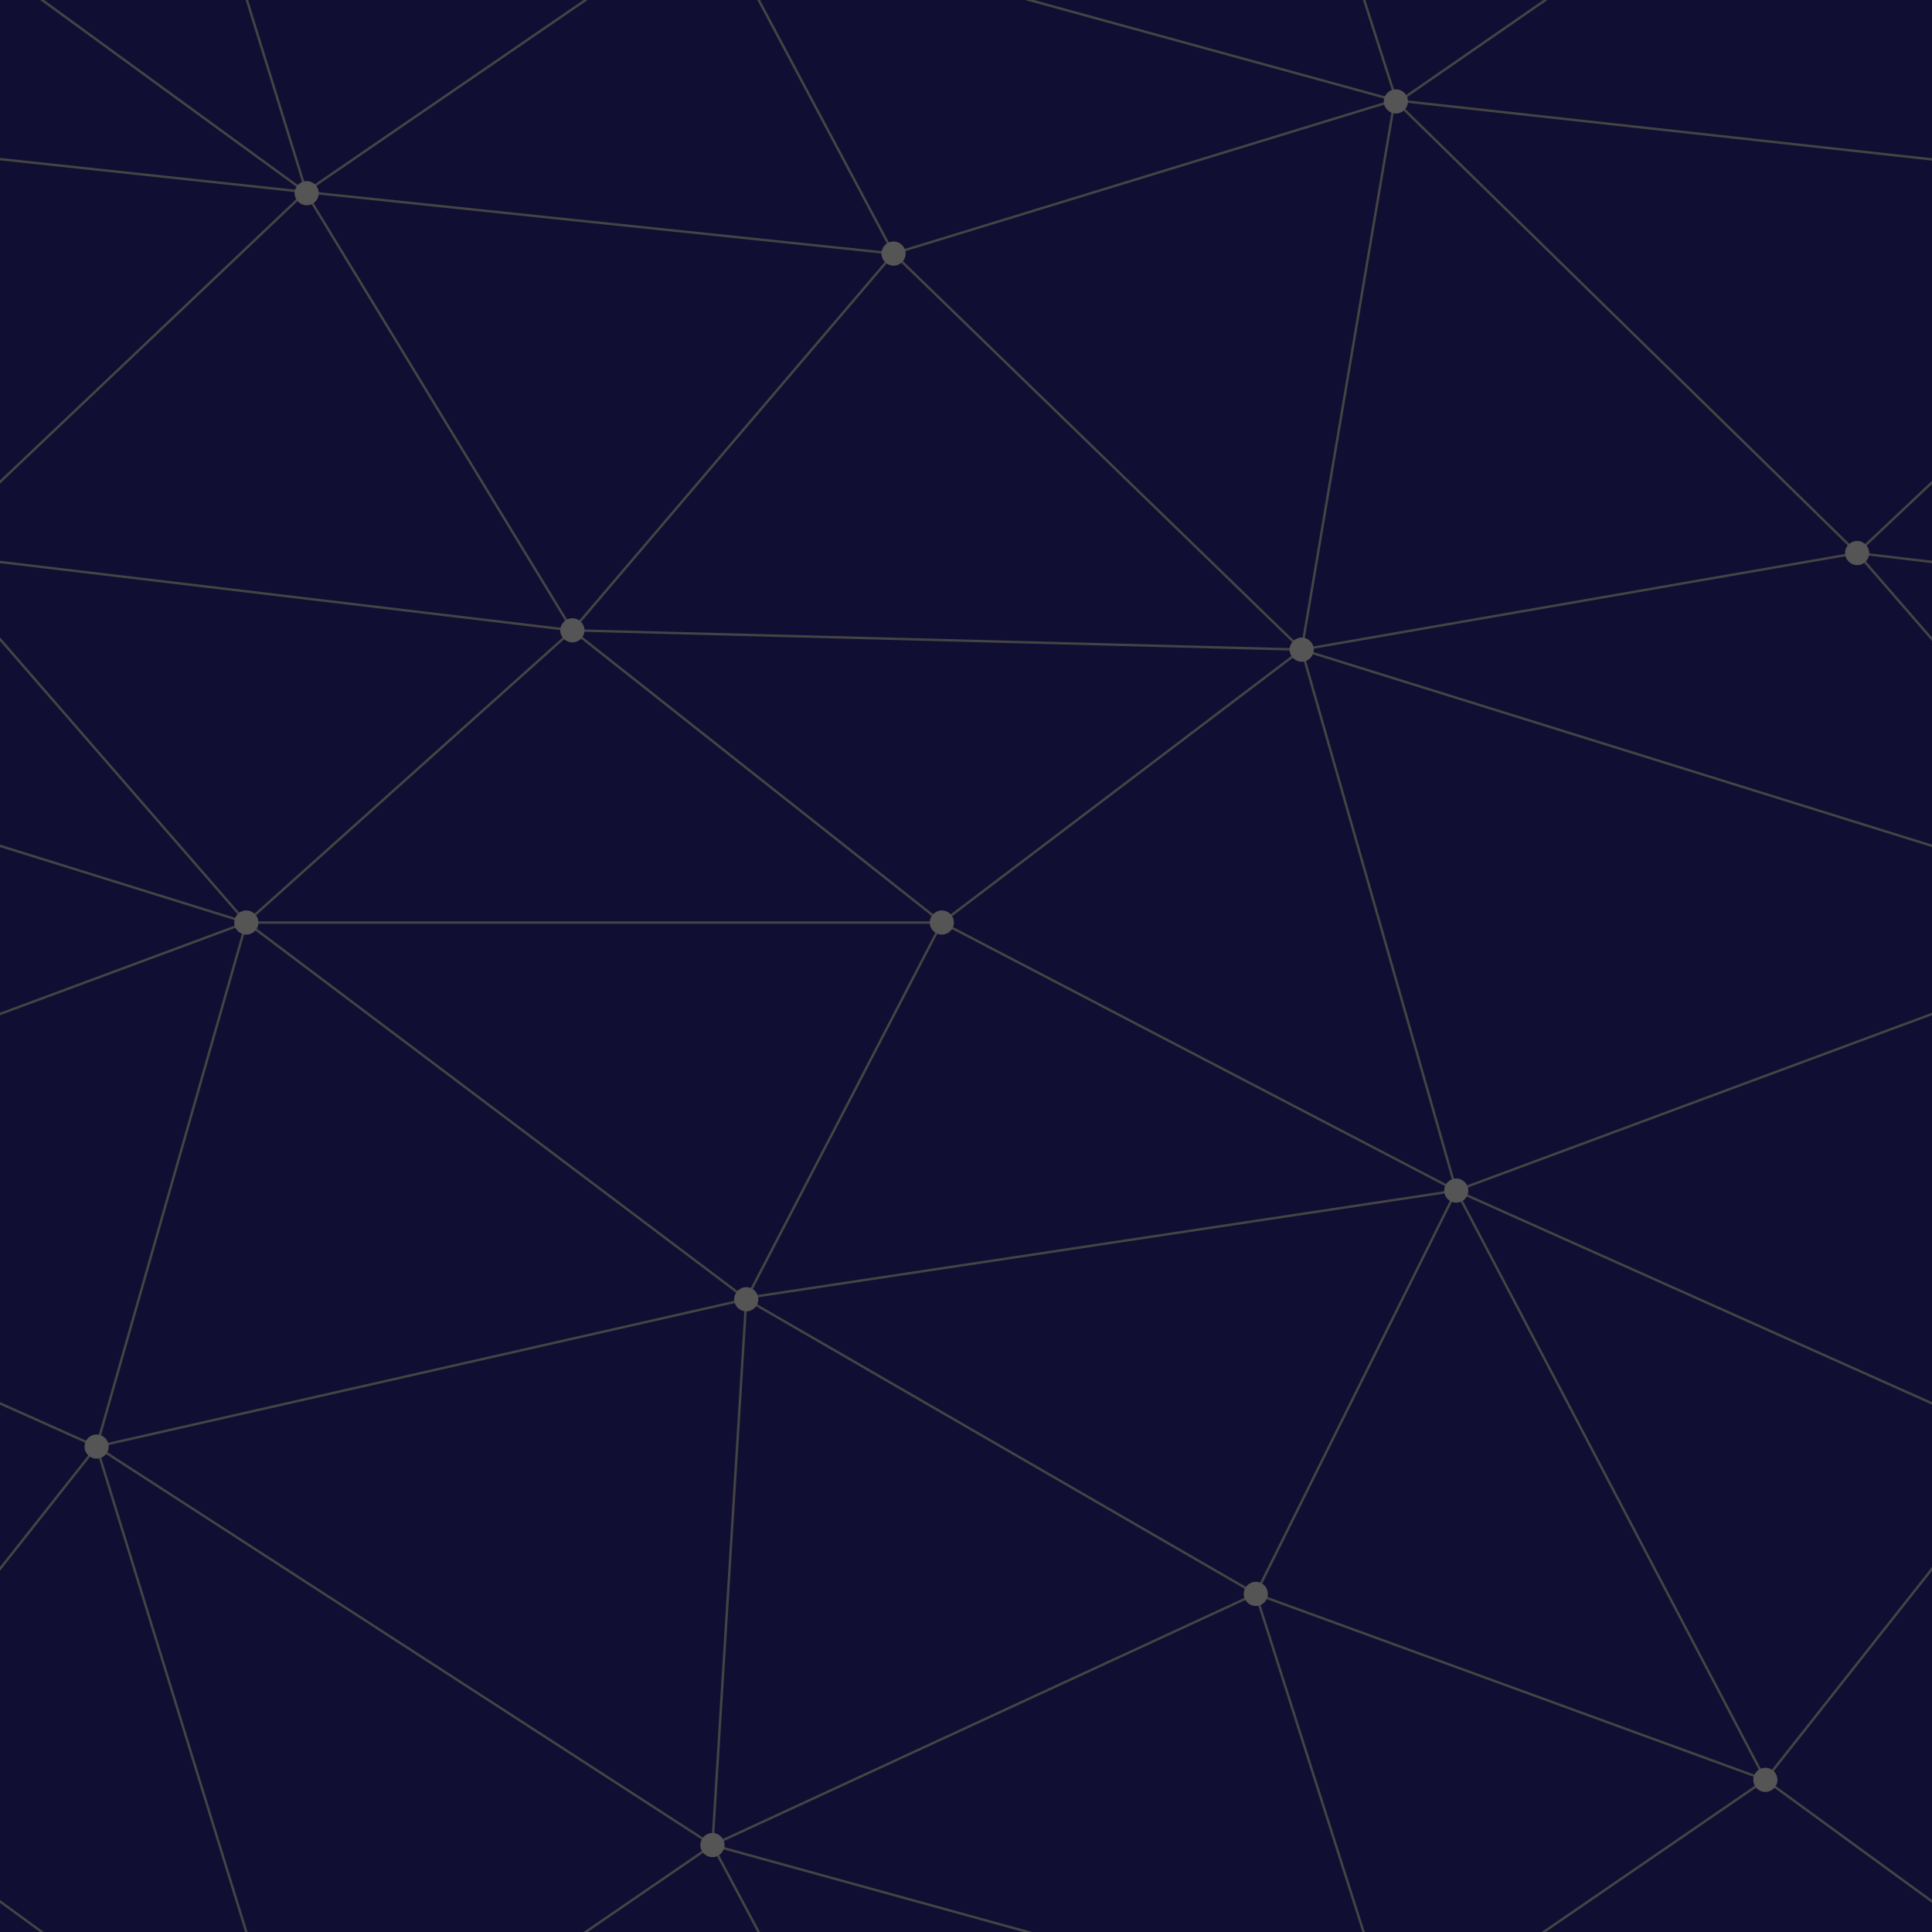
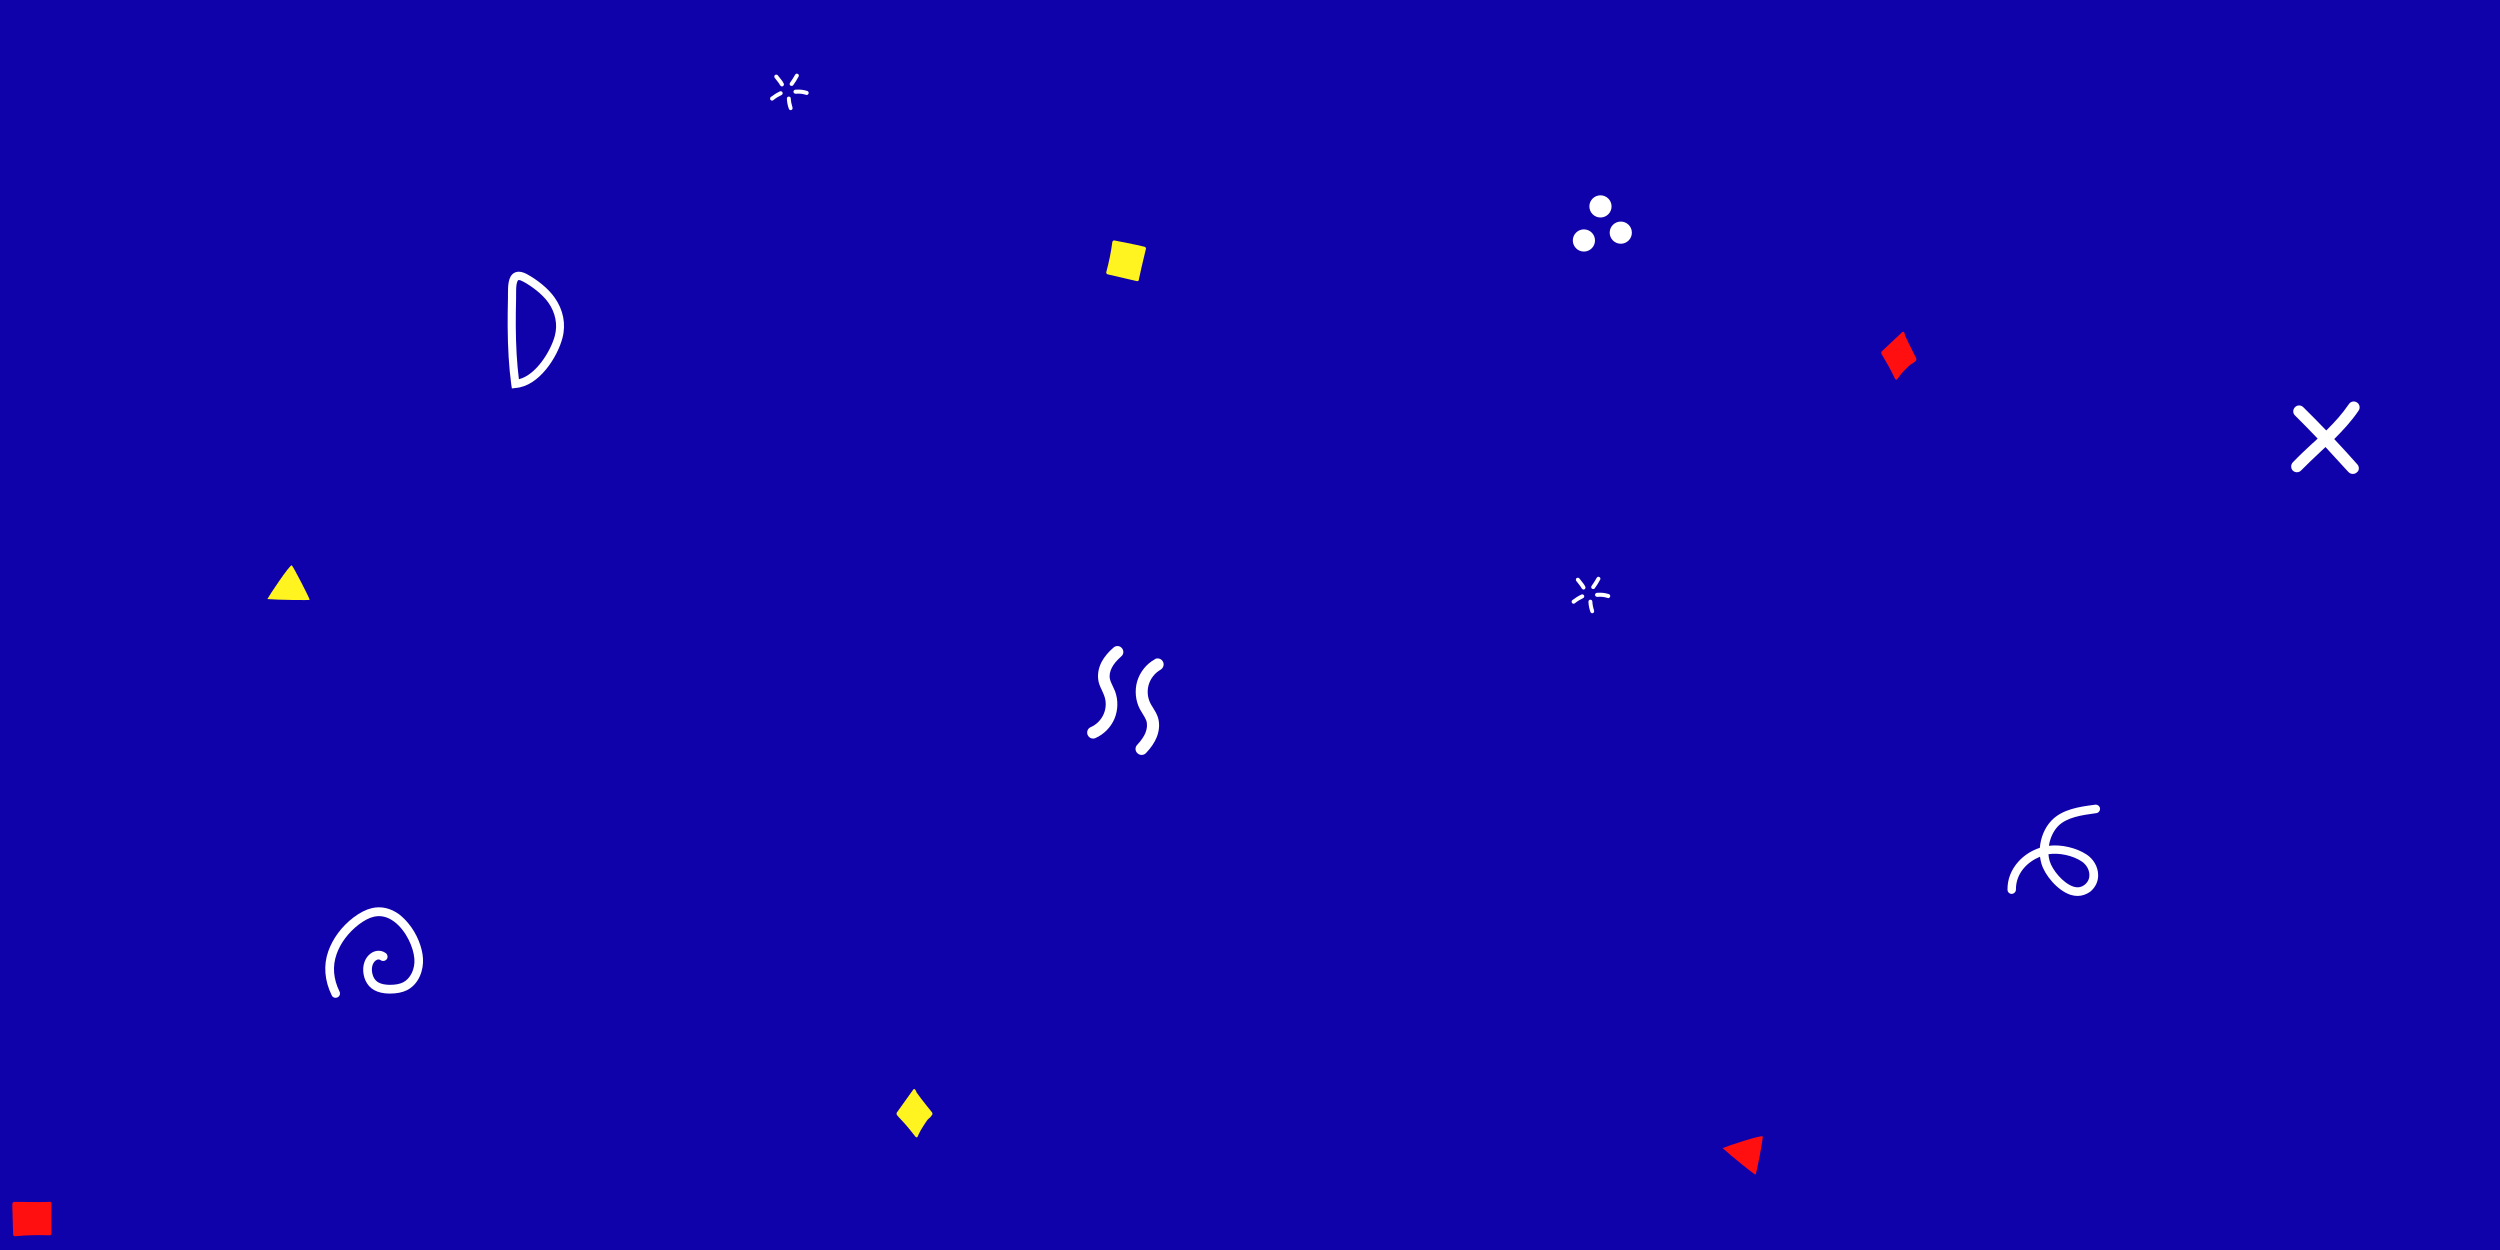
- <svg xmlns="http://www.w3.org/2000/svg" width="400" height="400" viewBox="0 0 800 800">
-   <rect fill="#110e33" width="800" height="800" />
-   <g fill="none" stroke="#444444" stroke-width="1">
-     <path d="M769 229L1037 260.9M927 880L731 737 520 660 309 538 40 599 295 764 126.5 879.5 40 599-197 493 102 382-31 229 126.5 79.5-69-63" />
-     <path d="M-31 229L237 261 390 382 603 493 308.5 537.5 101.5 381.5M370 905L295 764" />
-     <path d="M520 660L578 842 731 737 840 599 603 493 520 660 295 764 309 538 390 382 539 269 769 229 577.5 41.5 370 105 295 -36 126.5 79.5 237 261 102 382 40 599 -69 737 127 880" />
-     <path d="M520-140L578.5 42.5 731-63M603 493L539 269 237 261 370 105M902 382L539 269M390 382L102 382" />
-     <path d="M-222 42L126.5 79.5 370 105 539 269 577.5 41.5 927 80 769 229 902 382 603 493 731 737M295-36L577.5 41.5M578 842L295 764M40-201L127 80M102 382L-261 269" />
-   </g>
-   <g fill="#555555">
-     <circle cx="769" cy="229" r="5" />
-     <circle cx="539" cy="269" r="5" />
-     <circle cx="603" cy="493" r="5" />
-     <circle cx="731" cy="737" r="5" />
-     <circle cx="520" cy="660" r="5" />
-     <circle cx="309" cy="538" r="5" />
-     <circle cx="295" cy="764" r="5" />
-     <circle cx="40" cy="599" r="5" />
-     <circle cx="102" cy="382" r="5" />
-     <circle cx="127" cy="80" r="5" />
-     <circle cx="370" cy="105" r="5" />
-     <circle cx="578" cy="42" r="5" />
-     <circle cx="237" cy="261" r="5" />
-     <circle cx="390" cy="382" r="5" />
+ <svg xmlns="http://www.w3.org/2000/svg" width="470" height="235" viewBox="0 0 1600 800">
+   <rect fill="#1002aa" width="1600" height="800" />
+   <path fill="#ff0f0f" d="M1102.5 734.8c2.5-1.2 24.8-8.6 25.6-7.5.5.7-3.9 23.8-4.6 24.5C1123.3 752.1 1107.5 739.5 1102.5 734.8zM1226.3 229.1c0-.1-4.9-9.4-7-14.2-.1-.3-.3-1.1-.4-1.6-.1-.4-.3-.7-.6-.9-.3-.2-.6-.1-.8.1l-13.1 12.3c0 0 0 0 0 0-.2.2-.3.5-.4.8 0 .3 0 .7.2 1 .1.1 1.4 2.5 2.1 3.6 2.4 3.7 6.5 12.1 6.5 12.2.2.3.4.5.7.6.3 0 .5-.1.7-.3 0 0 1.8-2.5 2.7-3.6 1.5-1.6 3-3.2 4.6-4.7 1.2-1.2 1.6-1.4 2.1-1.6.5-.3 1.1-.5 2.5-1.9C1226.5 230.4 1226.6 229.6 1226.3 229.1zM33 770.3C33 770.3 33 770.3 33 770.3c0-.7-.5-1.2-1.2-1.2-.1 0-.3 0-.4.1-1.6.2-14.3.1-22.2 0-.3 0-.6.1-.9.4-.2.2-.4.5-.4.9 0 .2 0 4.9.1 5.9l.4 13.6c0 .3.2.6.4.9.2.2.5.3.8.3 0 0 .1 0 .1 0 7.3-.7 14.7-.9 22-.6.3 0 .7-.1.9-.3.2-.2.4-.6.4-.9C32.9 783.3 32.9 776.2 33 770.3z" />
+   <path fill="#fff41f" d="M171.1 383.4c1.3-2.5 14.3-22 15.6-21.6.8.3 11.5 21.2 11.5 22.1C198.1 384.2 177.9 384 171.1 383.4zM596.4 711.8c-.1-.1-6.7-8.2-9.7-12.5-.2-.3-.5-1-.7-1.5-.2-.4-.4-.7-.7-.8-.3-.1-.6 0-.8.3L574 712c0 0 0 0 0 0-.2.2-.2.5-.2.9 0 .3.2.7.4.9.1.1 1.8 2.2 2.8 3.1 3.1 3.1 8.8 10.5 8.9 10.6.2.3.5.4.8.4.3 0 .5-.2.6-.5 0 0 1.2-2.8 2-4.1 1.1-1.9 2.3-3.7 3.5-5.5.9-1.4 1.3-1.7 1.7-2 .5-.4 1-.7 2.1-2.4C596.9 713.1 596.8 712.3 596.4 711.8zM727.5 179.9C727.5 179.9 727.5 179.9 727.5 179.9c.6.2 1.3-.2 1.4-.8 0-.1 0-.2 0-.4.2-1.4 2.8-12.6 4.5-19.5.1-.3 0-.6-.2-.8-.2-.3-.5-.4-.8-.5-.2 0-4.7-1.1-5.7-1.3l-13.4-2.7c-.3-.1-.7 0-.9.2-.2.2-.4.4-.5.6 0 0 0 .1 0 .1-.8 6.5-2.2 13.1-3.9 19.4-.1.3 0 .6.2.9.2.3.5.4.8.5C714.8 176.9 721.7 178.5 727.5 179.9zM728.5 178.1c-.1-.1-.2-.2-.4-.2C728.3 177.9 728.4 178 728.5 178.1z" />
+   <g fill="#FFF">
+     <path d="M699.6 472.7c-1.5 0-2.8-.8-3.5-2.3-.8-1.9 0-4.2 1.9-5 3.7-1.6 6.8-4.7 8.4-8.5 1.6-3.8 1.7-8.1.2-11.9-.3-.9-.8-1.8-1.2-2.8-.8-1.7-1.8-3.7-2.3-5.9-.9-4.1-.2-8.6 2-12.8 1.7-3.1 4.1-6.1 7.6-9.1 1.6-1.4 4-1.2 5.3.4 1.4 1.6 1.2 4-.4 5.3-2.8 2.5-4.7 4.7-5.9 7-1.4 2.6-1.9 5.3-1.3 7.6.3 1.4 1 2.8 1.7 4.3.5 1.1 1 2.2 1.5 3.3 2.1 5.6 2 12-.3 17.6-2.3 5.5-6.8 10.1-12.3 12.5C700.6 472.6 700.1 472.7 699.6 472.7zM740.4 421.4c1.5-.2 3 .5 3.8 1.9 1.1 1.8.4 4.2-1.4 5.3-3.7 2.1-6.4 5.6-7.6 9.5-1.2 4-.8 8.4 1.1 12.1.4.9 1 1.7 1.6 2.7 1 1.7 2.2 3.5 3 5.7 1.4 4 1.2 8.7-.6 13.2-1.4 3.4-3.5 6.6-6.8 10.1-1.5 1.6-3.9 1.7-5.5.2-1.6-1.4-1.7-3.9-.2-5.4 2.6-2.8 4.3-5.3 5.3-7.7 1.1-2.8 1.3-5.6.5-7.9-.5-1.3-1.3-2.7-2.2-4.1-.6-1-1.3-2.1-1.9-3.2-2.8-5.4-3.4-11.9-1.7-17.8 1.8-5.9 5.8-11 11.2-14C739.4 421.6 739.9 421.4 740.4 421.4zM261.3 590.9c5.7 6.8 9 15.7 9.4 22.4.5 7.3-2.4 16.4-10.2 20.4-3 1.5-6.7 2.2-11.2 2.2-7.9-.1-12.9-2.9-15.4-8.4-2.1-4.7-2.3-11.4 1.8-15.9 3.2-3.5 7.8-4.1 11.2-1.6 1.2.9 1.5 2.7.6 3.9-.9 1.2-2.7 1.5-3.9.6-1.8-1.3-3.6.6-3.8.8-2.4 2.6-2.1 7-.8 9.9 1.5 3.4 4.7 5 10.4 5.1 3.6 0 6.4-.5 8.6-1.6 4.7-2.4 7.7-8.6 7.2-15-.5-7.3-5.3-18.2-13-23.9-4.2-3.1-8.5-4.1-12.9-3.1-3.1.7-6.2 2.4-9.7 5-6.6 5.1-11.7 11.8-14.2 19-2.7 7.7-2.1 15.8 1.9 23.9.7 1.4.1 3.1-1.3 3.7-1.4.7-3.1.1-3.7-1.3-4.6-9.4-5.4-19.2-2.2-28.2 2.9-8.2 8.6-15.9 16.1-21.6 4.1-3.1 8-5.1 11.8-6 6-1.4 12 0 17.5 4C257.6 586.9 259.6 588.8 261.3 590.9z" />
+     <circle cx="1013.7" cy="153.9" r="7.1" />
+     <circle cx="1024.3" cy="132.1" r="7.1" />
+     <circle cx="1037.3" cy="148.9" r="7.1" />
+     <path d="M1508.7 297.2c-4.8-5.4-9.7-10.8-14.8-16.2 5.6-5.6 11.1-11.5 15.6-18.2 1.2-1.7.7-4.1-1-5.2-1.7-1.2-4.1-.7-5.2 1-4.2 6.2-9.1 11.6-14.5 16.9-4.8-5-9.7-10-14.7-14.9-1.5-1.5-3.9-1.5-5.3 0-1.5 1.5-1.5 3.9 0 5.3 4.9 4.8 9.7 9.8 14.5 14.8-1.1 1.1-2.3 2.2-3.5 3.2-4.1 3.8-8.4 7.8-12.4 12-1.4 1.5-1.4 3.8 0 5.3 0 0 0 0 0 0 1.5 1.4 3.9 1.4 5.3-.1 3.9-4 8.1-7.9 12.1-11.7 1.2-1.1 2.3-2.2 3.5-3.3 4.9 5.3 9.8 10.6 14.6 15.9.1.1.1.1.2.2 1.4 1.4 3.7 1.5 5.2.2C1510 301.2 1510.1 298.8 1508.7 297.2zM327.6 248.6l-.4-2.6c-1.5-11.1-2.2-23.2-2.3-37 0-5.5 0-11.5.2-18.5 0-.7 0-1.5 0-2.3 0-5 0-11.2 3.9-13.5 2.2-1.3 5.1-1 8.5.9 5.7 3.1 13.2 8.7 17.5 14.9 5.5 7.8 7.3 16.9 5 25.7-3.2 12.3-15 31-30 32.1L327.6 248.6zM332.1 179.2c-.2 0-.3 0-.4.1-.1.1-.7.5-1.1 2.7-.3 1.9-.3 4.2-.3 6.3 0 .8 0 1.7 0 2.4-.2 6.9-.2 12.8-.2 18.3.1 12.5.7 23.5 2 33.7 11-2.7 20.4-18.1 23-27.8 1.9-7.2.4-14.8-4.2-21.3l0 0C347 188.1 340 183 335 180.3 333.6 179.5 332.6 179.2 332.1 179.2zM516.3 60.8c-.1 0-.2 0-.4-.1-2.4-.7-4-.9-6.7-.7-.7 0-1.3-.5-1.4-1.2 0-.7.5-1.3 1.2-1.4 3.1-.2 4.9 0 7.6.8.7.2 1.1.9.9 1.6C517.3 60.4 516.8 60.8 516.3 60.8zM506.1 70.5c-.5 0-1-.3-1.2-.8-.8-2.1-1.2-4.3-1.3-6.6 0-.7.5-1.3 1.2-1.3.7 0 1.3.5 1.3 1.2.1 2 .5 3.9 1.1 5.8.2.7-.1 1.4-.8 1.6C506.4 70.5 506.2 70.5 506.1 70.5zM494.1 64.4c-.4 0-.8-.2-1-.5-.4-.6-.3-1.4.2-1.8 1.8-1.4 3.7-2.6 5.8-3.6.6-.3 1.4 0 1.7.6.3.6 0 1.4-.6 1.7-1.9.9-3.7 2-5.3 3.3C494.7 64.3 494.4 64.4 494.1 64.4zM500.5 55.3c-.5 0-.9-.3-1.2-.7-.5-1-1.2-1.9-2.4-3.4-.3-.4-.7-.9-1.1-1.4-.4-.6-.3-1.4.2-1.8.6-.4 1.4-.3 1.8.2.4.5.8 1 1.1 1.4 1.3 1.6 2.1 2.6 2.7 3.9.3.6 0 1.4-.6 1.7C500.9 55.3 500.7 55.3 500.5 55.3zM506.7 55c-.3 0-.5-.1-.8-.2-.6-.4-.7-1.2-.3-1.8 1.2-1.7 2.3-3.4 3.3-5.2.3-.6 1.1-.9 1.7-.5.6.3.9 1.1.5 1.7-1 1.9-2.2 3.8-3.5 5.6C507.4 54.8 507.1 55 506.7 55zM1029.3 382.8c-.1 0-.2 0-.4-.1-2.4-.7-4-.9-6.7-.7-.7 0-1.3-.5-1.4-1.2 0-.7.5-1.3 1.2-1.4 3.1-.2 4.9 0 7.6.8.7.2 1.1.9.9 1.6C1030.3 382.4 1029.8 382.8 1029.3 382.8zM1019.1 392.5c-.5 0-1-.3-1.2-.8-.8-2.1-1.2-4.3-1.3-6.6 0-.7.5-1.3 1.2-1.3.7 0 1.3.5 1.3 1.2.1 2 .5 3.9 1.1 5.8.2.7-.1 1.4-.8 1.6C1019.4 392.5 1019.2 392.5 1019.1 392.5zM1007.1 386.4c-.4 0-.8-.2-1-.5-.4-.6-.3-1.4.2-1.8 1.8-1.4 3.7-2.6 5.8-3.6.6-.3 1.4 0 1.7.6.3.6 0 1.4-.6 1.7-1.9.9-3.7 2-5.3 3.3C1007.7 386.3 1007.4 386.4 1007.1 386.4zM1013.5 377.3c-.5 0-.9-.3-1.2-.7-.5-1-1.2-1.9-2.4-3.4-.3-.4-.7-.9-1.1-1.4-.4-.6-.3-1.4.2-1.8.6-.4 1.4-.3 1.8.2.4.5.8 1 1.1 1.4 1.3 1.6 2.1 2.6 2.7 3.9.3.6 0 1.4-.6 1.7C1013.9 377.3 1013.7 377.3 1013.5 377.3zM1019.7 377c-.3 0-.5-.1-.8-.2-.6-.4-.7-1.2-.3-1.8 1.2-1.7 2.3-3.4 3.3-5.2.3-.6 1.1-.9 1.7-.5.6.3.9 1.1.5 1.7-1 1.9-2.2 3.8-3.5 5.6C1020.4 376.8 1020.1 377 1019.7 377zM1329.7 573.4c-1.4 0-2.9-.2-4.5-.7-8.4-2.7-16.6-12.7-18.7-20-.4-1.4-.7-2.9-.9-4.4-8.1 3.3-15.5 10.6-15.4 21 0 1.5-1.2 2.7-2.7 2.8 0 0 0 0 0 0-1.5 0-2.7-1.2-2.7-2.7-.1-6.7 2.4-12.9 7-18 3.6-4 8.4-7.1 13.7-8.8.5-6.5 3.1-12.9 7.4-17.4 7-7.4 18.2-8.9 27.3-10.1l.7-.1c1.5-.2 2.9.9 3.1 2.3.2 1.5-.9 2.9-2.3 3.1l-.7.1c-8.6 1.2-18.4 2.5-24 8.4-3 3.2-5 7.7-5.7 12.4 7.9-1 17.7 1.3 24.3 5.7 4.3 2.9 7.1 7.8 7.2 12.7.2 4.3-1.7 8.3-5.2 11.1C1335.2 572.4 1332.6 573.4 1329.7 573.4zM1311 546.7c.1 1.5.4 3 .8 4.4 1.7 5.8 8.7 14.2 15.1 16.3 2.8.9 5.1.5 7.2-1.1 2.7-2.1 3.2-4.8 3.1-6.6-.1-3.2-2-6.4-4.8-8.3C1326.7 547.5 1317.7 545.6 1311 546.7z" />
  </g>
</svg>
